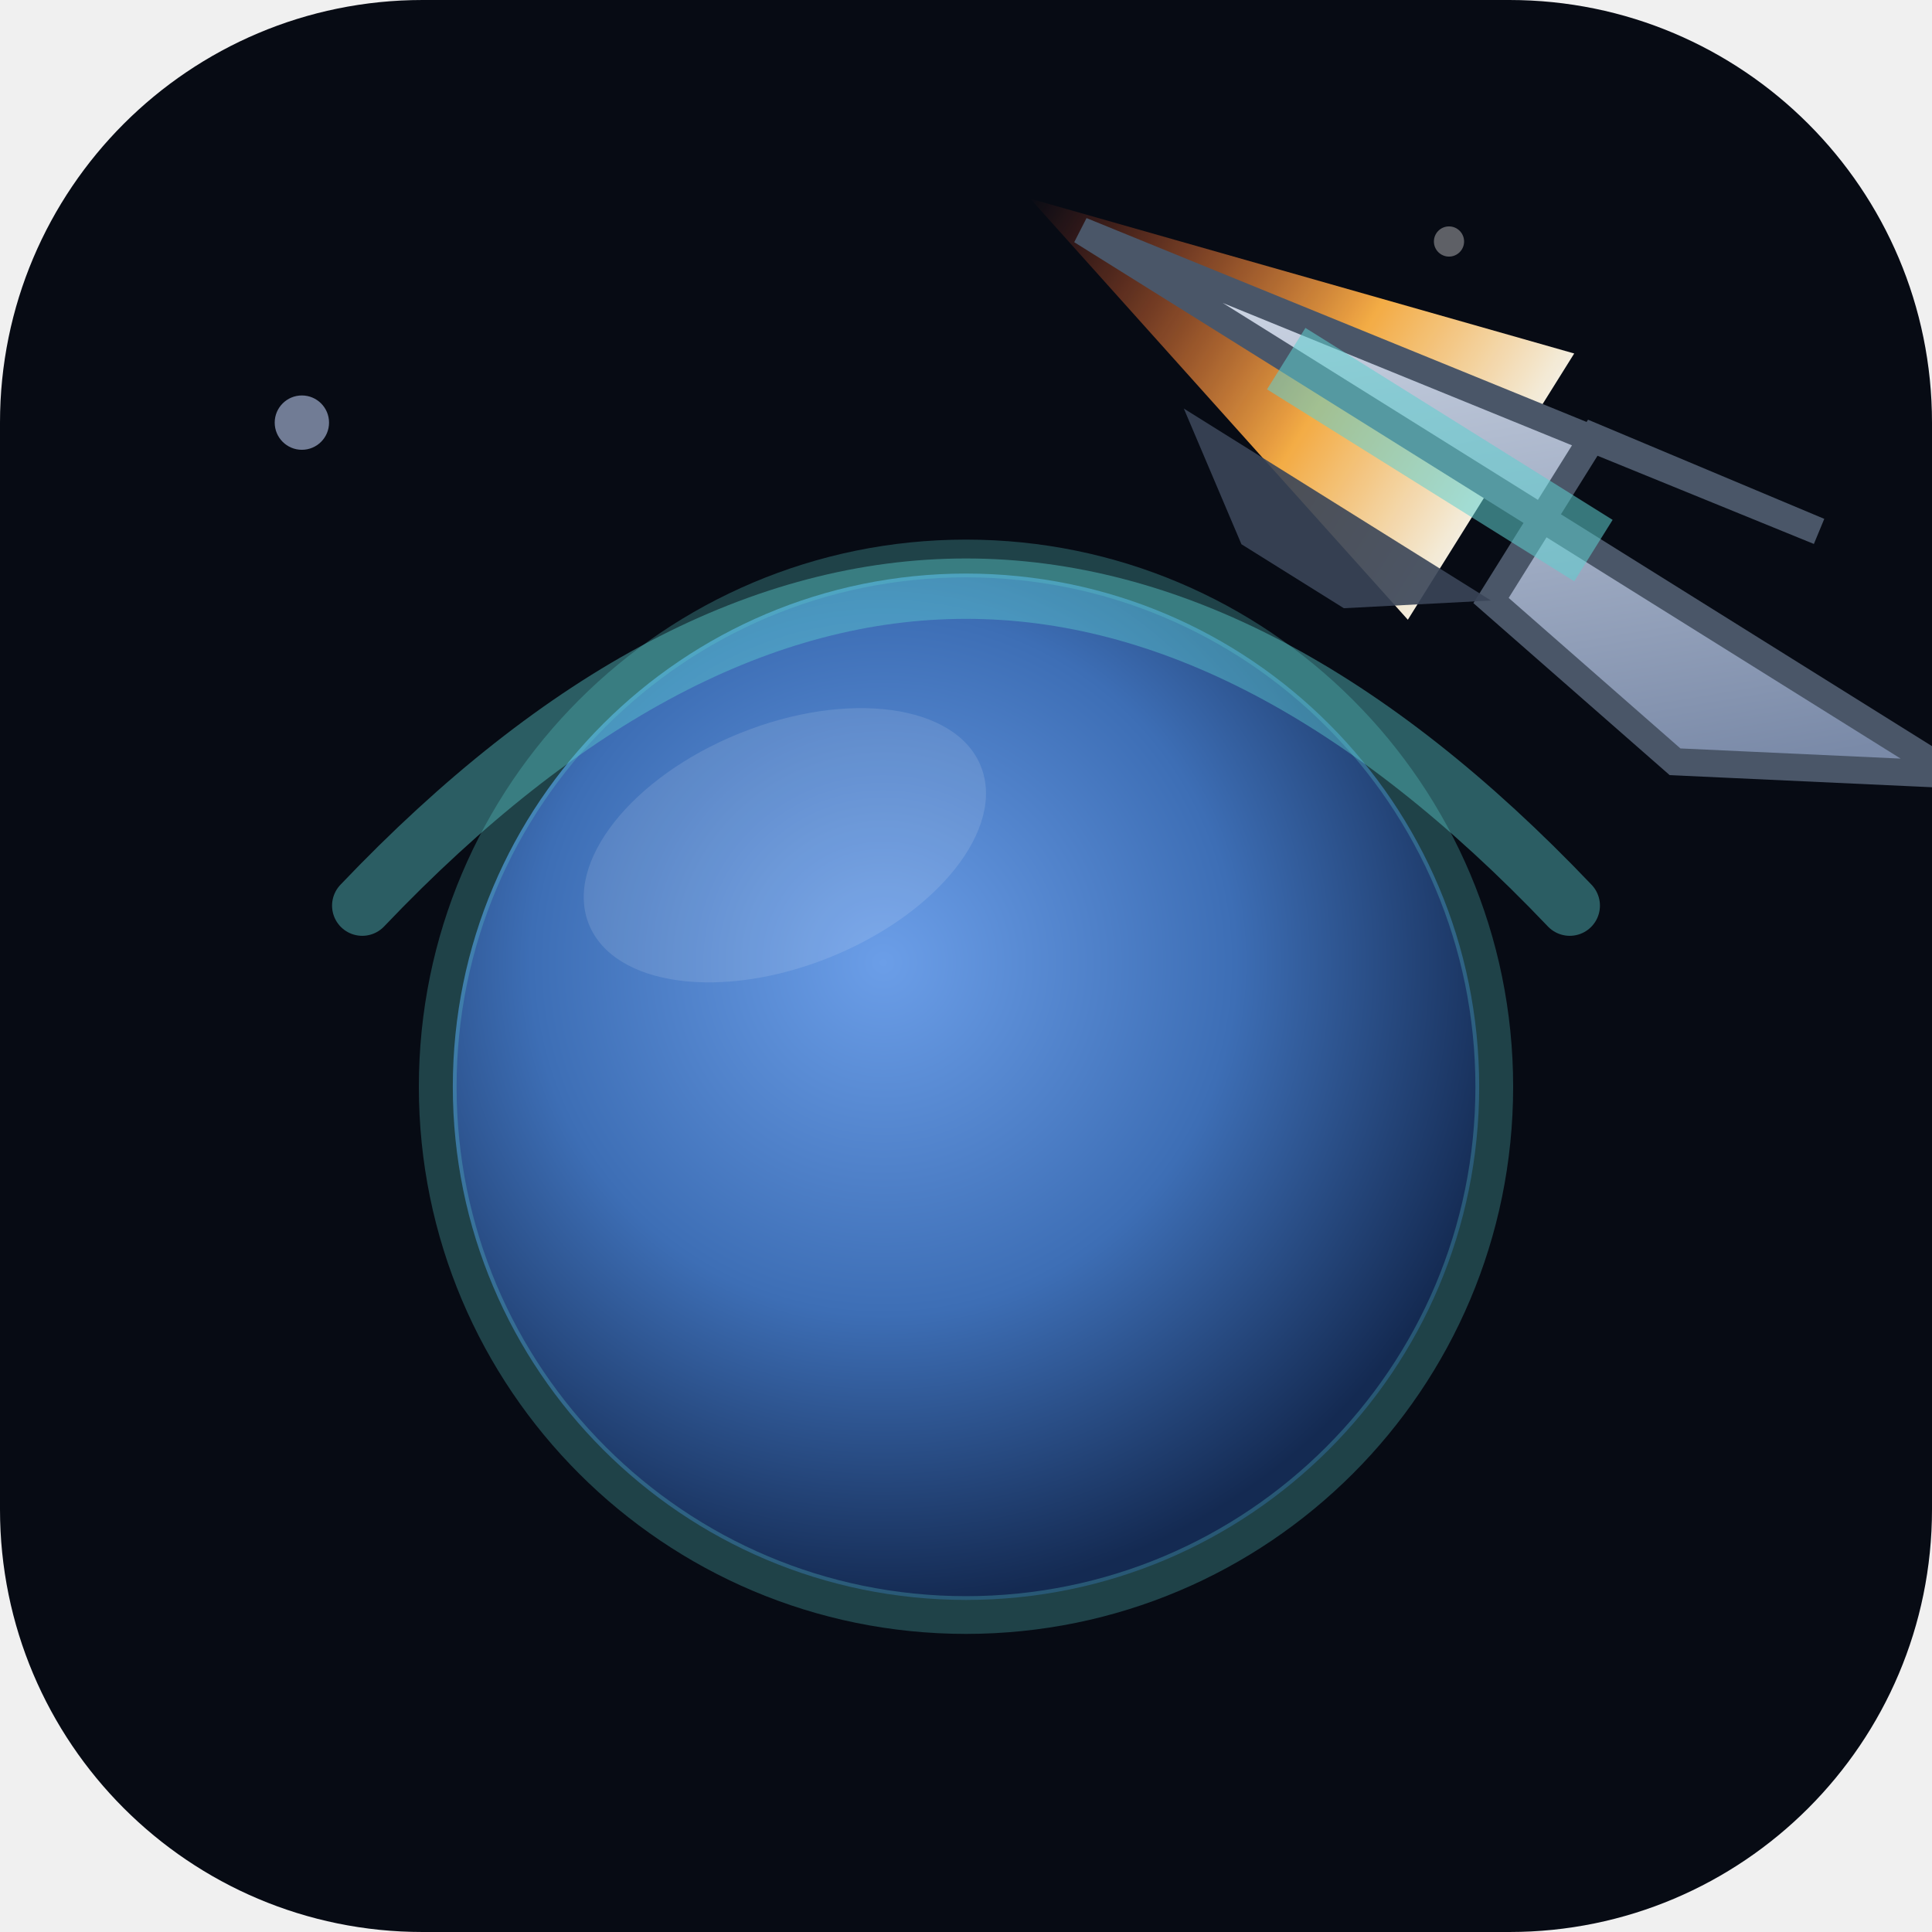
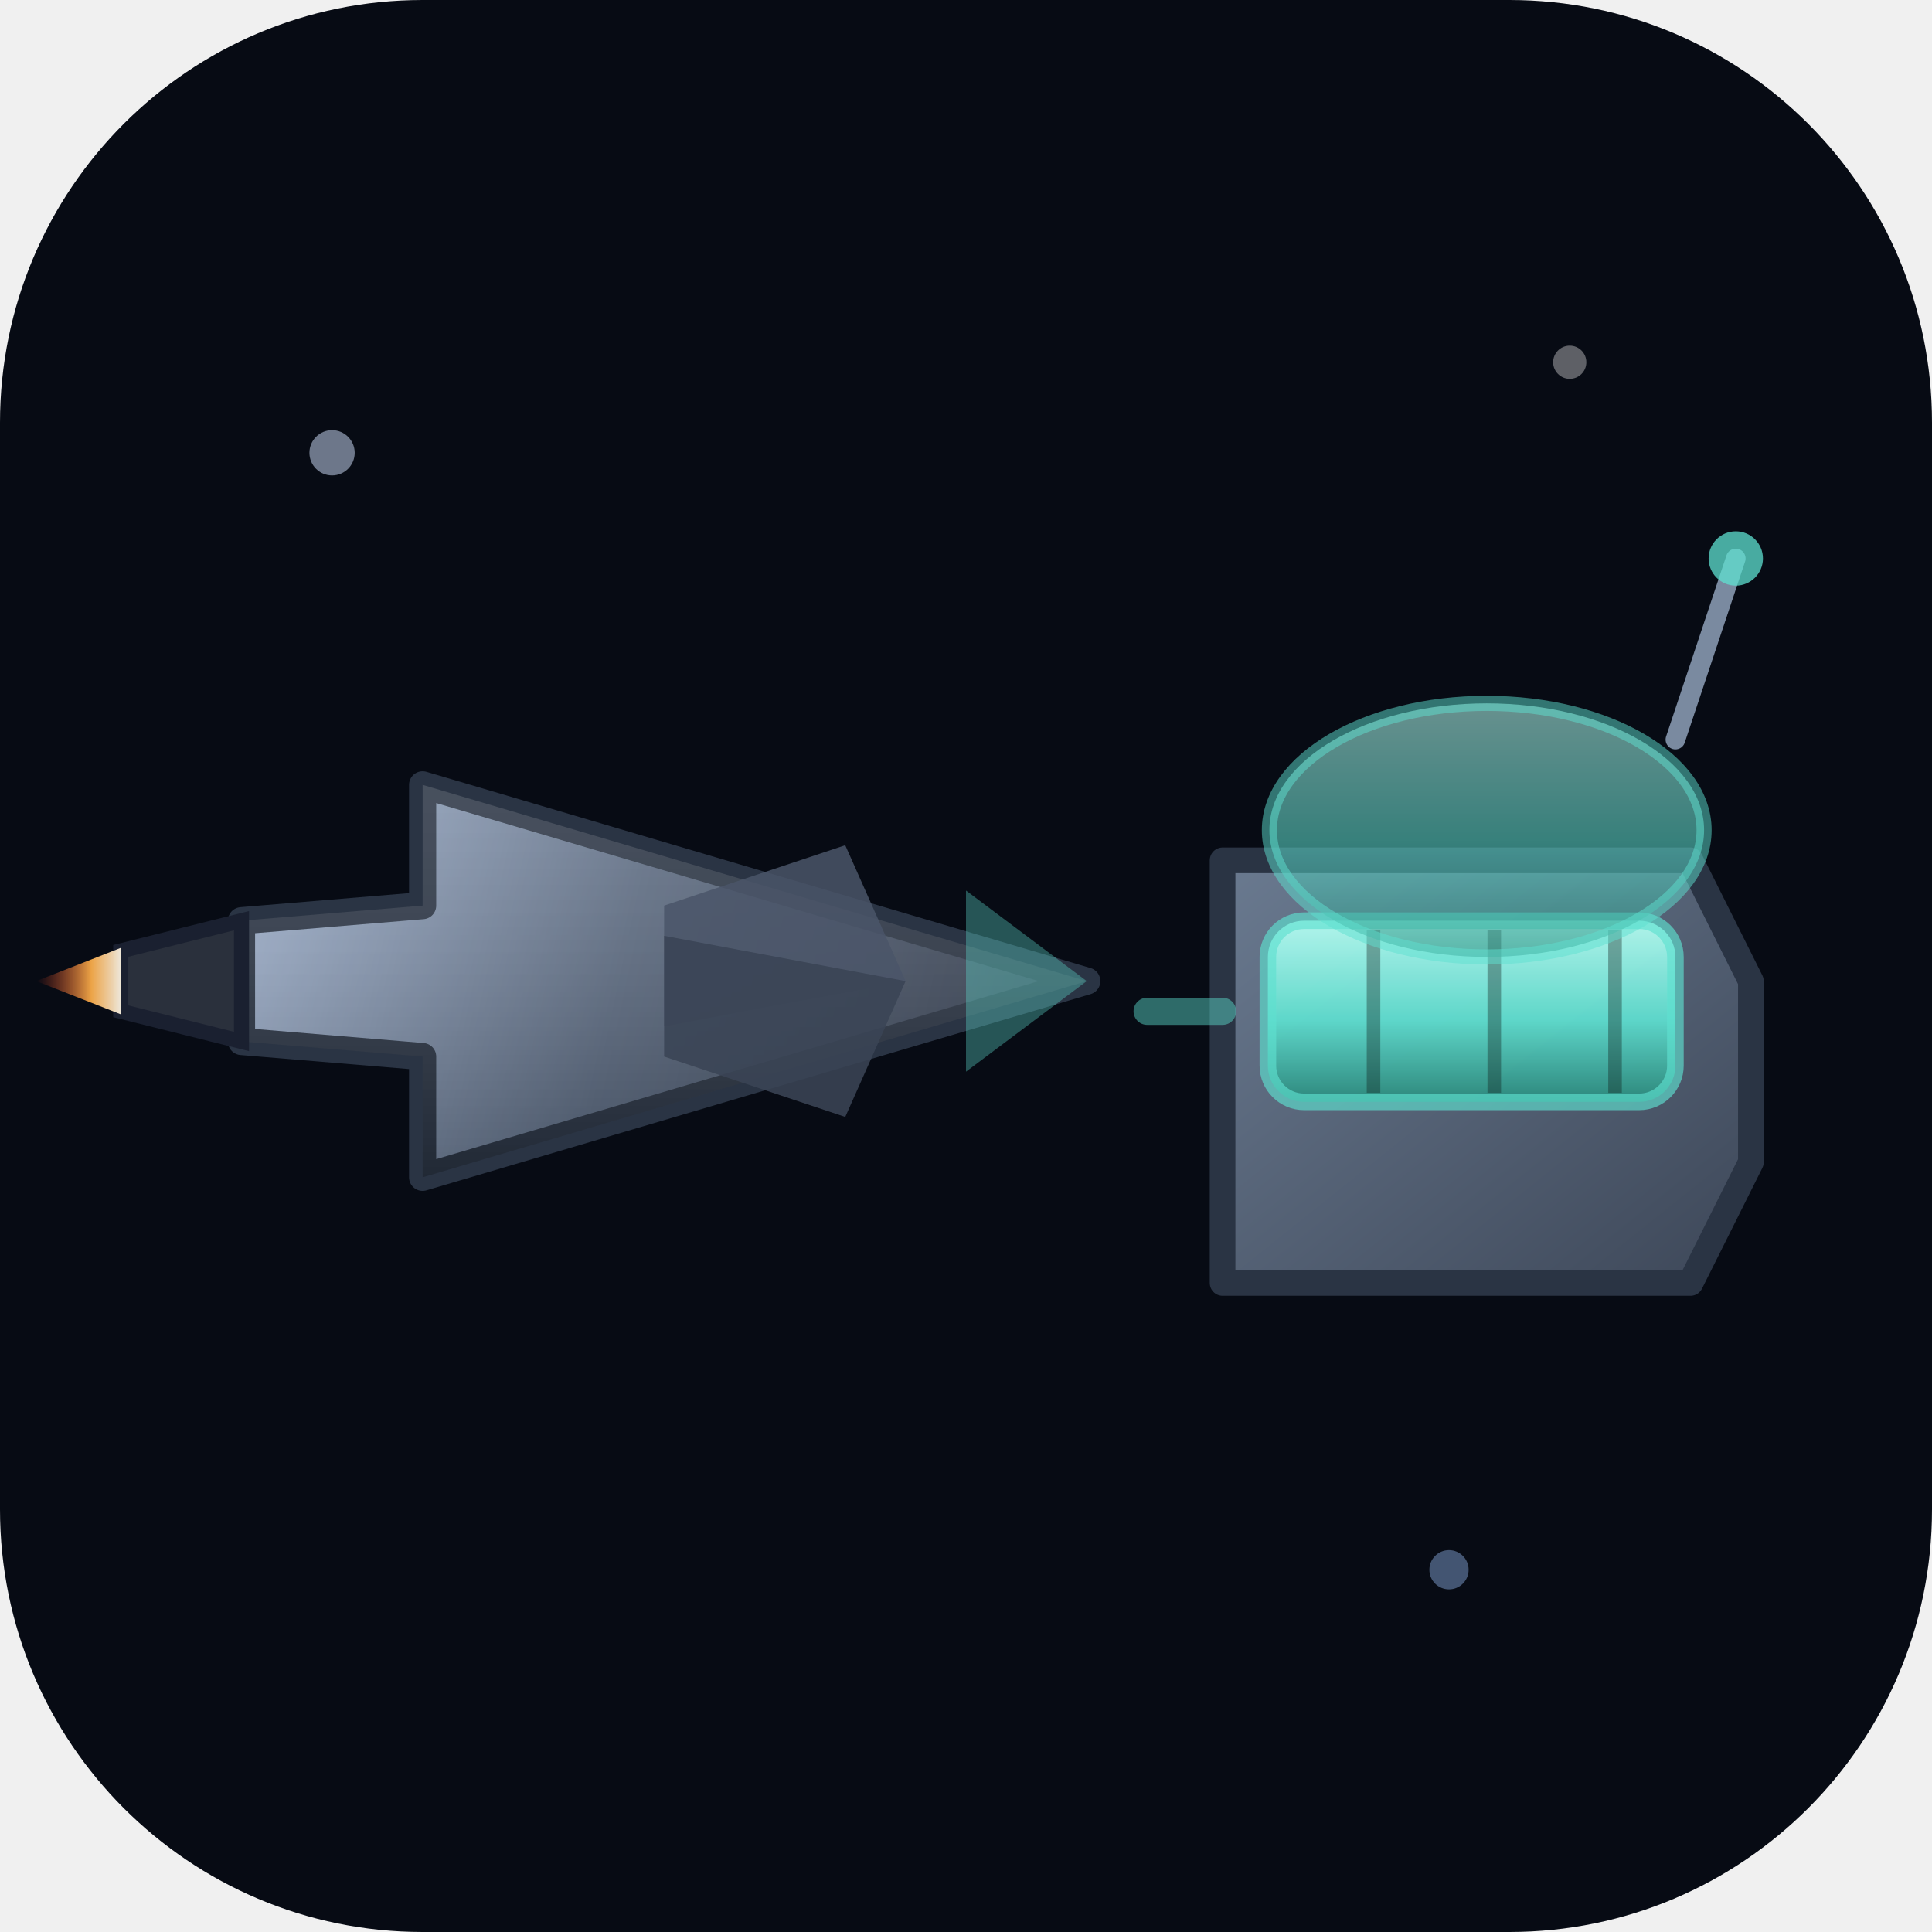
<svg xmlns="http://www.w3.org/2000/svg" viewBox="0 0 64 64" fill="none">
  <defs>
-     <radialGradient id="planet" cx="42%" cy="38%" r="62%">
-       <stop offset="0%" stop-color="#6b9ee8" />
-       <stop offset="55%" stop-color="#3d6eb5" />
-       <stop offset="100%" stop-color="#142a52" />
-     </radialGradient>
-     <linearGradient id="flame" x1="1" y1="0" x2="0" y2="0">
-       <stop offset="0%" stop-color="#fff8e8" />
-       <stop offset="35%" stop-color="#ffb347" />
-       <stop offset="100%" stop-color="#ff4d2a" stop-opacity="0" />
+     <linearGradient id="hull" x1="0" y1="0.45" x2="1" y2="0.55">
+       <stop offset="0%" stop-color="#9eb0cc" />
+       <stop offset="45%" stop-color="#5c6b82" />
+       <stop offset="100%" stop-color="#343d4e" />
    </linearGradient>
-     <linearGradient id="hull" x1="0" y1="0" x2="1" y2="0.3">
-       <stop offset="0%" stop-color="#e8eef8" />
-       <stop offset="100%" stop-color="#7a8aa8" />
+     <linearGradient id="hullShade" x1="0" y1="0" x2="0" y2="1">
+       <stop offset="0%" stop-color="#ffffff" stop-opacity="0.14" />
+       <stop offset="100%" stop-color="#000000" stop-opacity="0.22" />
+     </linearGradient>
+     <linearGradient id="bridgeGlass" x1="0" y1="0" x2="0" y2="1">
+       <stop offset="0%" stop-color="#b8fff4" />
+       <stop offset="55%" stop-color="#5ee0d0" />
+       <stop offset="100%" stop-color="#2a8a7c" />
+     </linearGradient>
+     <linearGradient id="plume" x1="1" y1="0.5" x2="0" y2="0.5">
+       <stop offset="0%" stop-color="#fff6e6" />
+       <stop offset="35%" stop-color="#ffb04a" />
+       <stop offset="100%" stop-color="#e83820" stop-opacity="0" />
+     </linearGradient>
+     <linearGradient id="bridgeFrame" x1="0" y1="0" x2="1" y2="1">
+       <stop offset="0%" stop-color="#6a7a90" />
+       <stop offset="100%" stop-color="#3d4758" />
    </linearGradient>
  </defs>
  <rect width="64" height="64" rx="14" fill="#070b14" />
-   <circle cx="10" cy="14" r="0.9" fill="#c8d8ff" opacity="0.55" />
-   <circle cx="54" cy="22" r="0.7" fill="#a8c4ff" opacity="0.45" />
-   <circle cx="48" cy="8" r="0.5" fill="#fff" opacity="0.35" />
-   <circle cx="32" cy="36" r="17" fill="url(#planet)" />
-   <ellipse cx="26" cy="28" rx="7" ry="4" fill="#ffffff" opacity="0.12" transform="rotate(-22 26 28)" />
-   <circle cx="32" cy="36" r="17.5" stroke="#5ecfd0" stroke-width="1.25" opacity="0.28" />
-   <path d="M12 30 Q32 9 52 30" stroke="#5ecfd0" stroke-width="2" stroke-linecap="round" opacity="0.42" />
-   <g transform="translate(46 14) rotate(32)">
-     <path d="M -14 0 L 4 -5.2 4 5.2 -14 0 Z" fill="url(#flame)" opacity="0.95" />
-     <path d="M -12 0 L 22 0 14 4.5 6 3.2 6 -3.2 14 -4.5 Z" fill="url(#hull)" stroke="#4a5668" stroke-width="0.9" />
-     <path d="M 6 3.2 L 2 6 -2 6 -6 3.2 Z" fill="#3a4558" opacity="0.9" />
-     <path d="M -4 -1.2 L 8 -1.2 8 1.2 -4 1.2 Z" fill="#5ecfd0" opacity="0.55" />
+   <circle cx="11" cy="15" r="0.75" fill="#d4e4ff" opacity="0.5" />
+   <circle cx="52" cy="12" r="0.55" fill="#fff" opacity="0.35" />
+   <circle cx="48" cy="52" r="0.65" fill="#9ec4ff" opacity="0.4" />
+   <g transform="translate(0 1)">
+     <path d="M 36 31.5 L 14 38 L 14 34 L 8 33.5 L 8 29.5 L 14 29 L 14 25 Z" fill="url(#hull)" stroke="#2a3444" stroke-width="0.9" stroke-linejoin="round" />
+     <path d="M 36 31.5 L 14 38 L 14 34 L 8 33.5 L 8 29.5 L 14 29 L 14 25 Z" fill="url(#hullShade)" />
+     <path d="M 22 29 L 28 27 L 30 31.5 L 22 33 Z" fill="#4a5568" opacity="0.85" />
+     <path d="M 22 34 L 28 36 L 30 31.5 L 22 30 Z" fill="#3a4455" opacity="0.88" />
+     <path d="M 32 28.5 L 36 31.5 L 32 34.5 Z" fill="#5ee0d0" opacity="0.35" />
+     <path d="M 8 29.5 L 4 30.5 L 4 32.5 L 8 33.5 Z" fill="#2a303c" stroke="#1a2030" stroke-width="0.5" />
+     <path d="M 4 30.4 L 1.2 31.5 L 4 32.6 Z" fill="url(#plume)" opacity="0.92" />
+   </g>
+   <g transform="translate(0 0.5)">
+     <path d="M 40.5 40 L 40.5 28 L 56 28 L 58 32 L 58 38 L 56 42 L 40.5 42 Z" fill="url(#bridgeFrame)" stroke="#2a3444" stroke-width="0.85" stroke-linejoin="round" />
+     <rect x="42" y="30" width="13.5" height="6" rx="1.2" fill="url(#bridgeGlass)" opacity="0.92" />
+     <rect x="42" y="30" width="13.5" height="6" rx="1.2" fill="none" stroke="#5ee0d0" stroke-width="0.55" opacity="0.65" />
+     <line x1="45.5" y1="30.3" x2="45.5" y2="35.7" stroke="#0c1816" stroke-opacity="0.35" stroke-width="0.45" />
+     <line x1="49.5" y1="30.3" x2="49.5" y2="35.7" stroke="#0c1816" stroke-opacity="0.35" stroke-width="0.45" />
+     <line x1="53.5" y1="30.3" x2="53.5" y2="35.7" stroke="#0c1816" stroke-opacity="0.35" stroke-width="0.45" />
+     <ellipse cx="49.25" cy="27" rx="7.2" ry="4.2" fill="url(#bridgeGlass)" opacity="0.55" />
+     <ellipse cx="49.25" cy="27" rx="7.2" ry="4.2" fill="none" stroke="#5ee0d0" stroke-width="0.5" opacity="0.5" />
+     <line x1="55.5" y1="24" x2="57.5" y2="18" stroke="#7a8aa0" stroke-width="0.65" stroke-linecap="round" />
+     <circle cx="57.5" cy="18" r="0.9" fill="#5ee0d0" opacity="0.75" />
+     <path d="M 38 33 L 40.5 33" stroke="#5ee0d0" stroke-width="0.9" stroke-linecap="round" opacity="0.45" />
  </g>
</svg>
